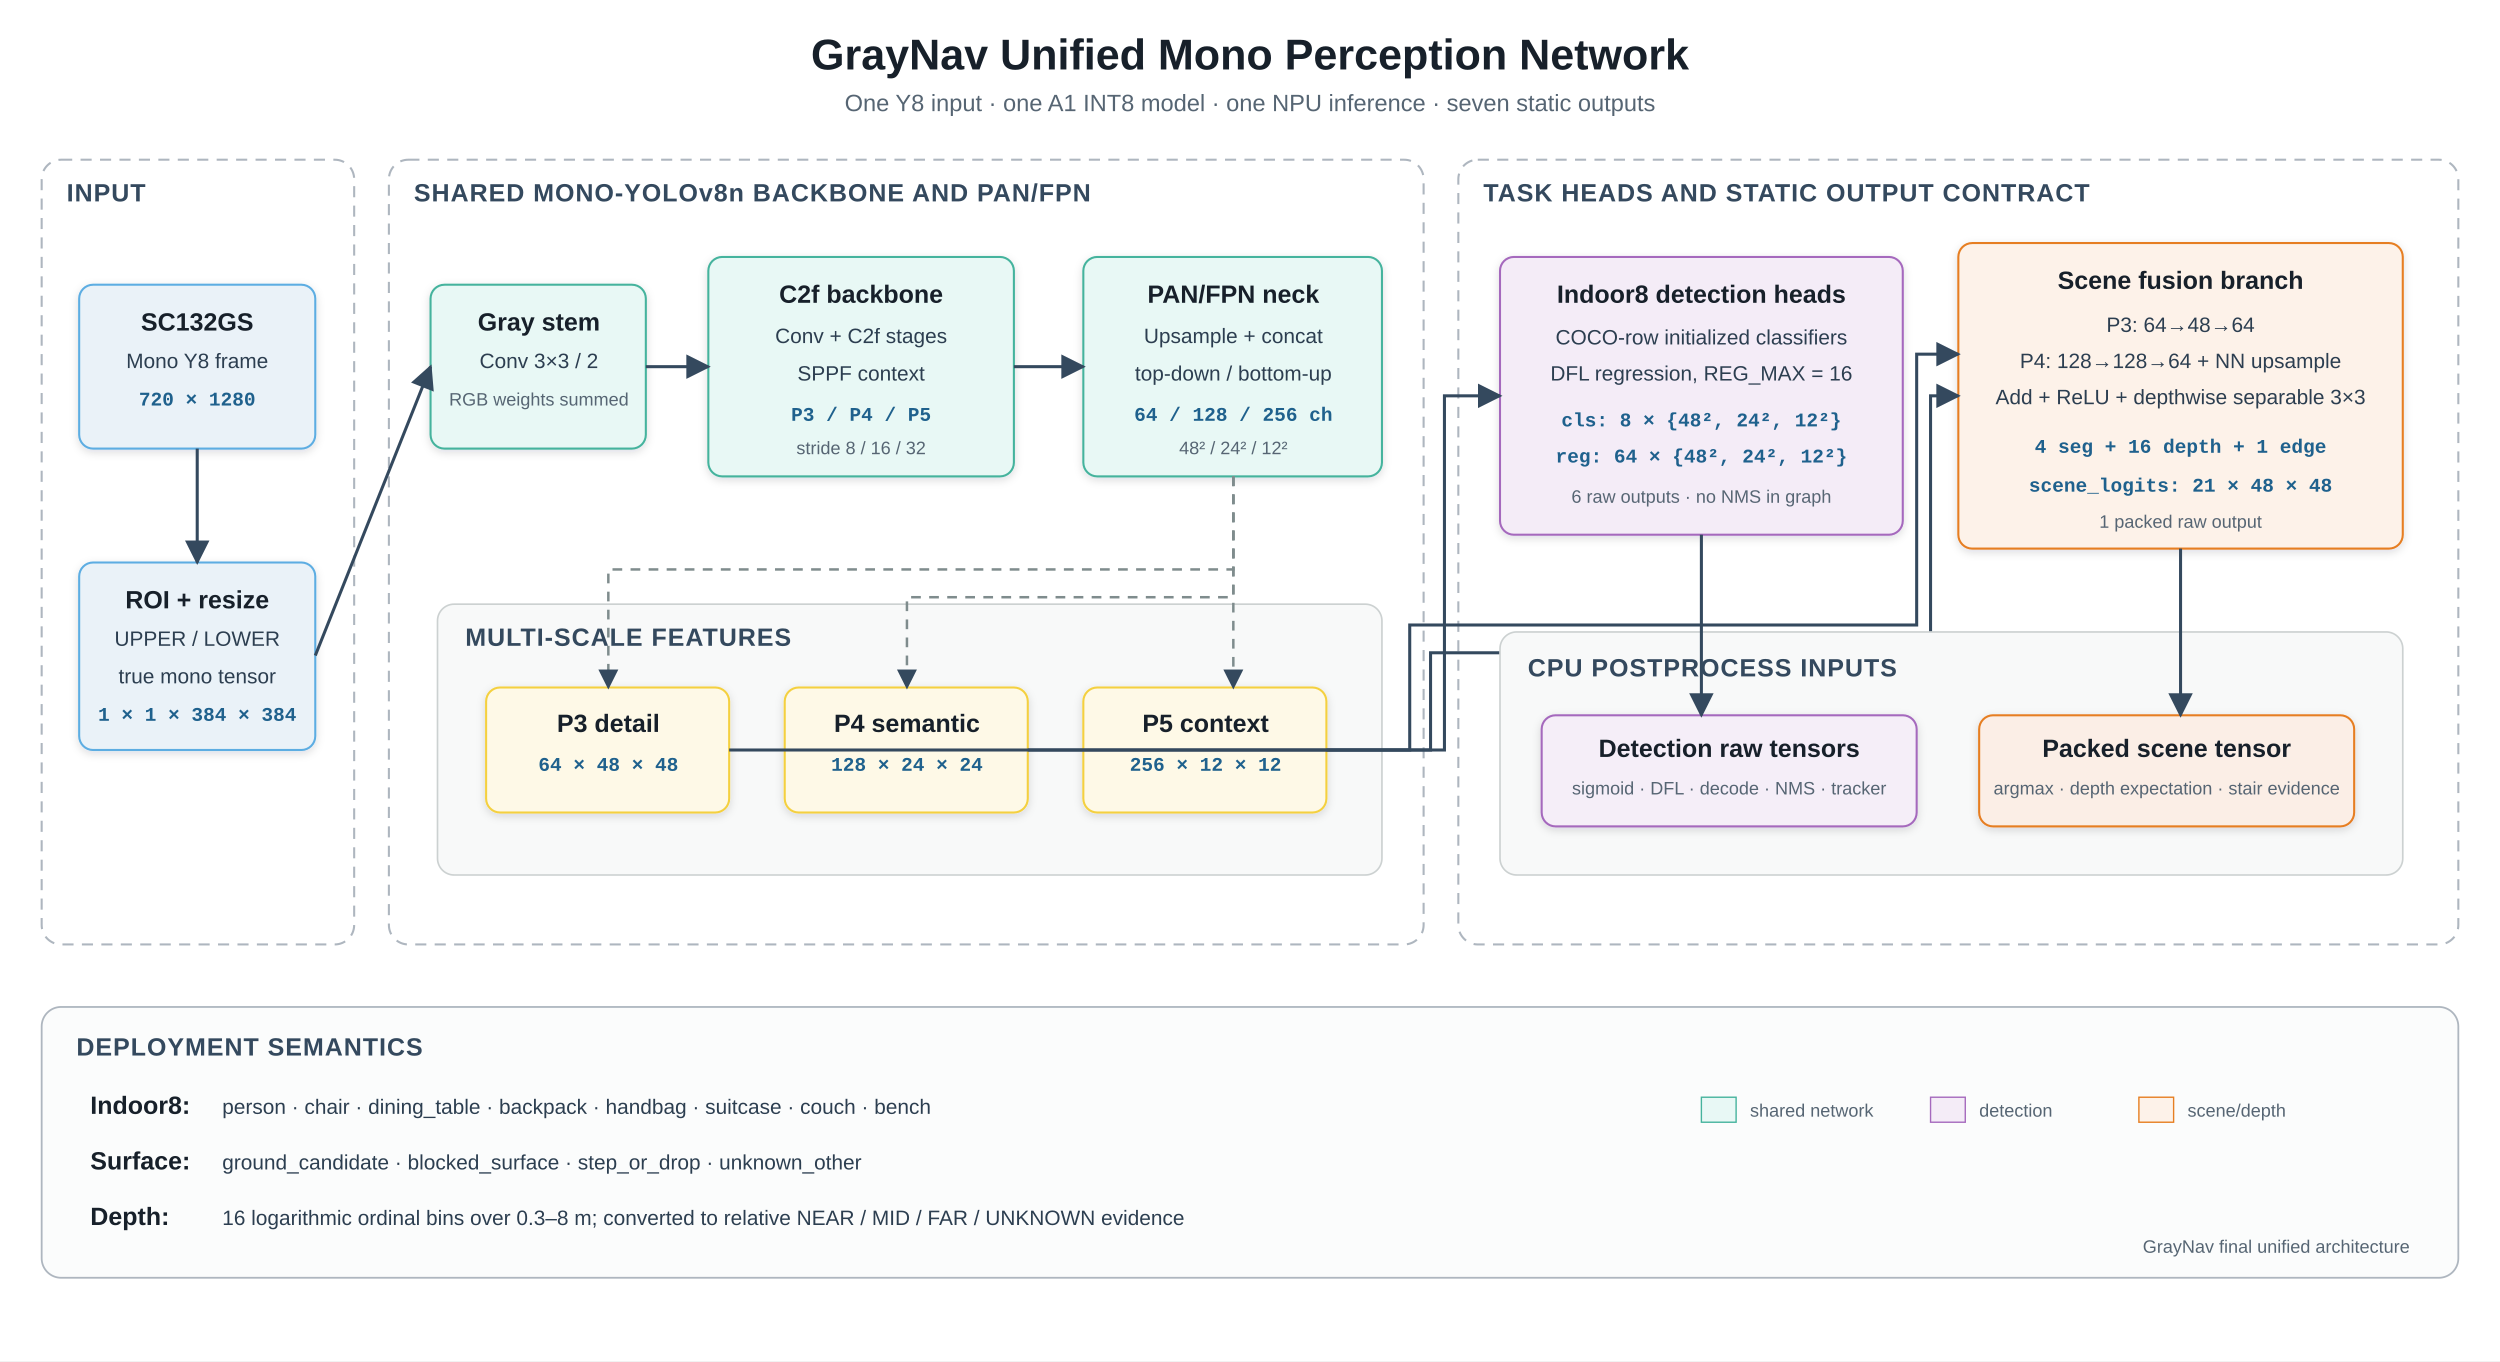
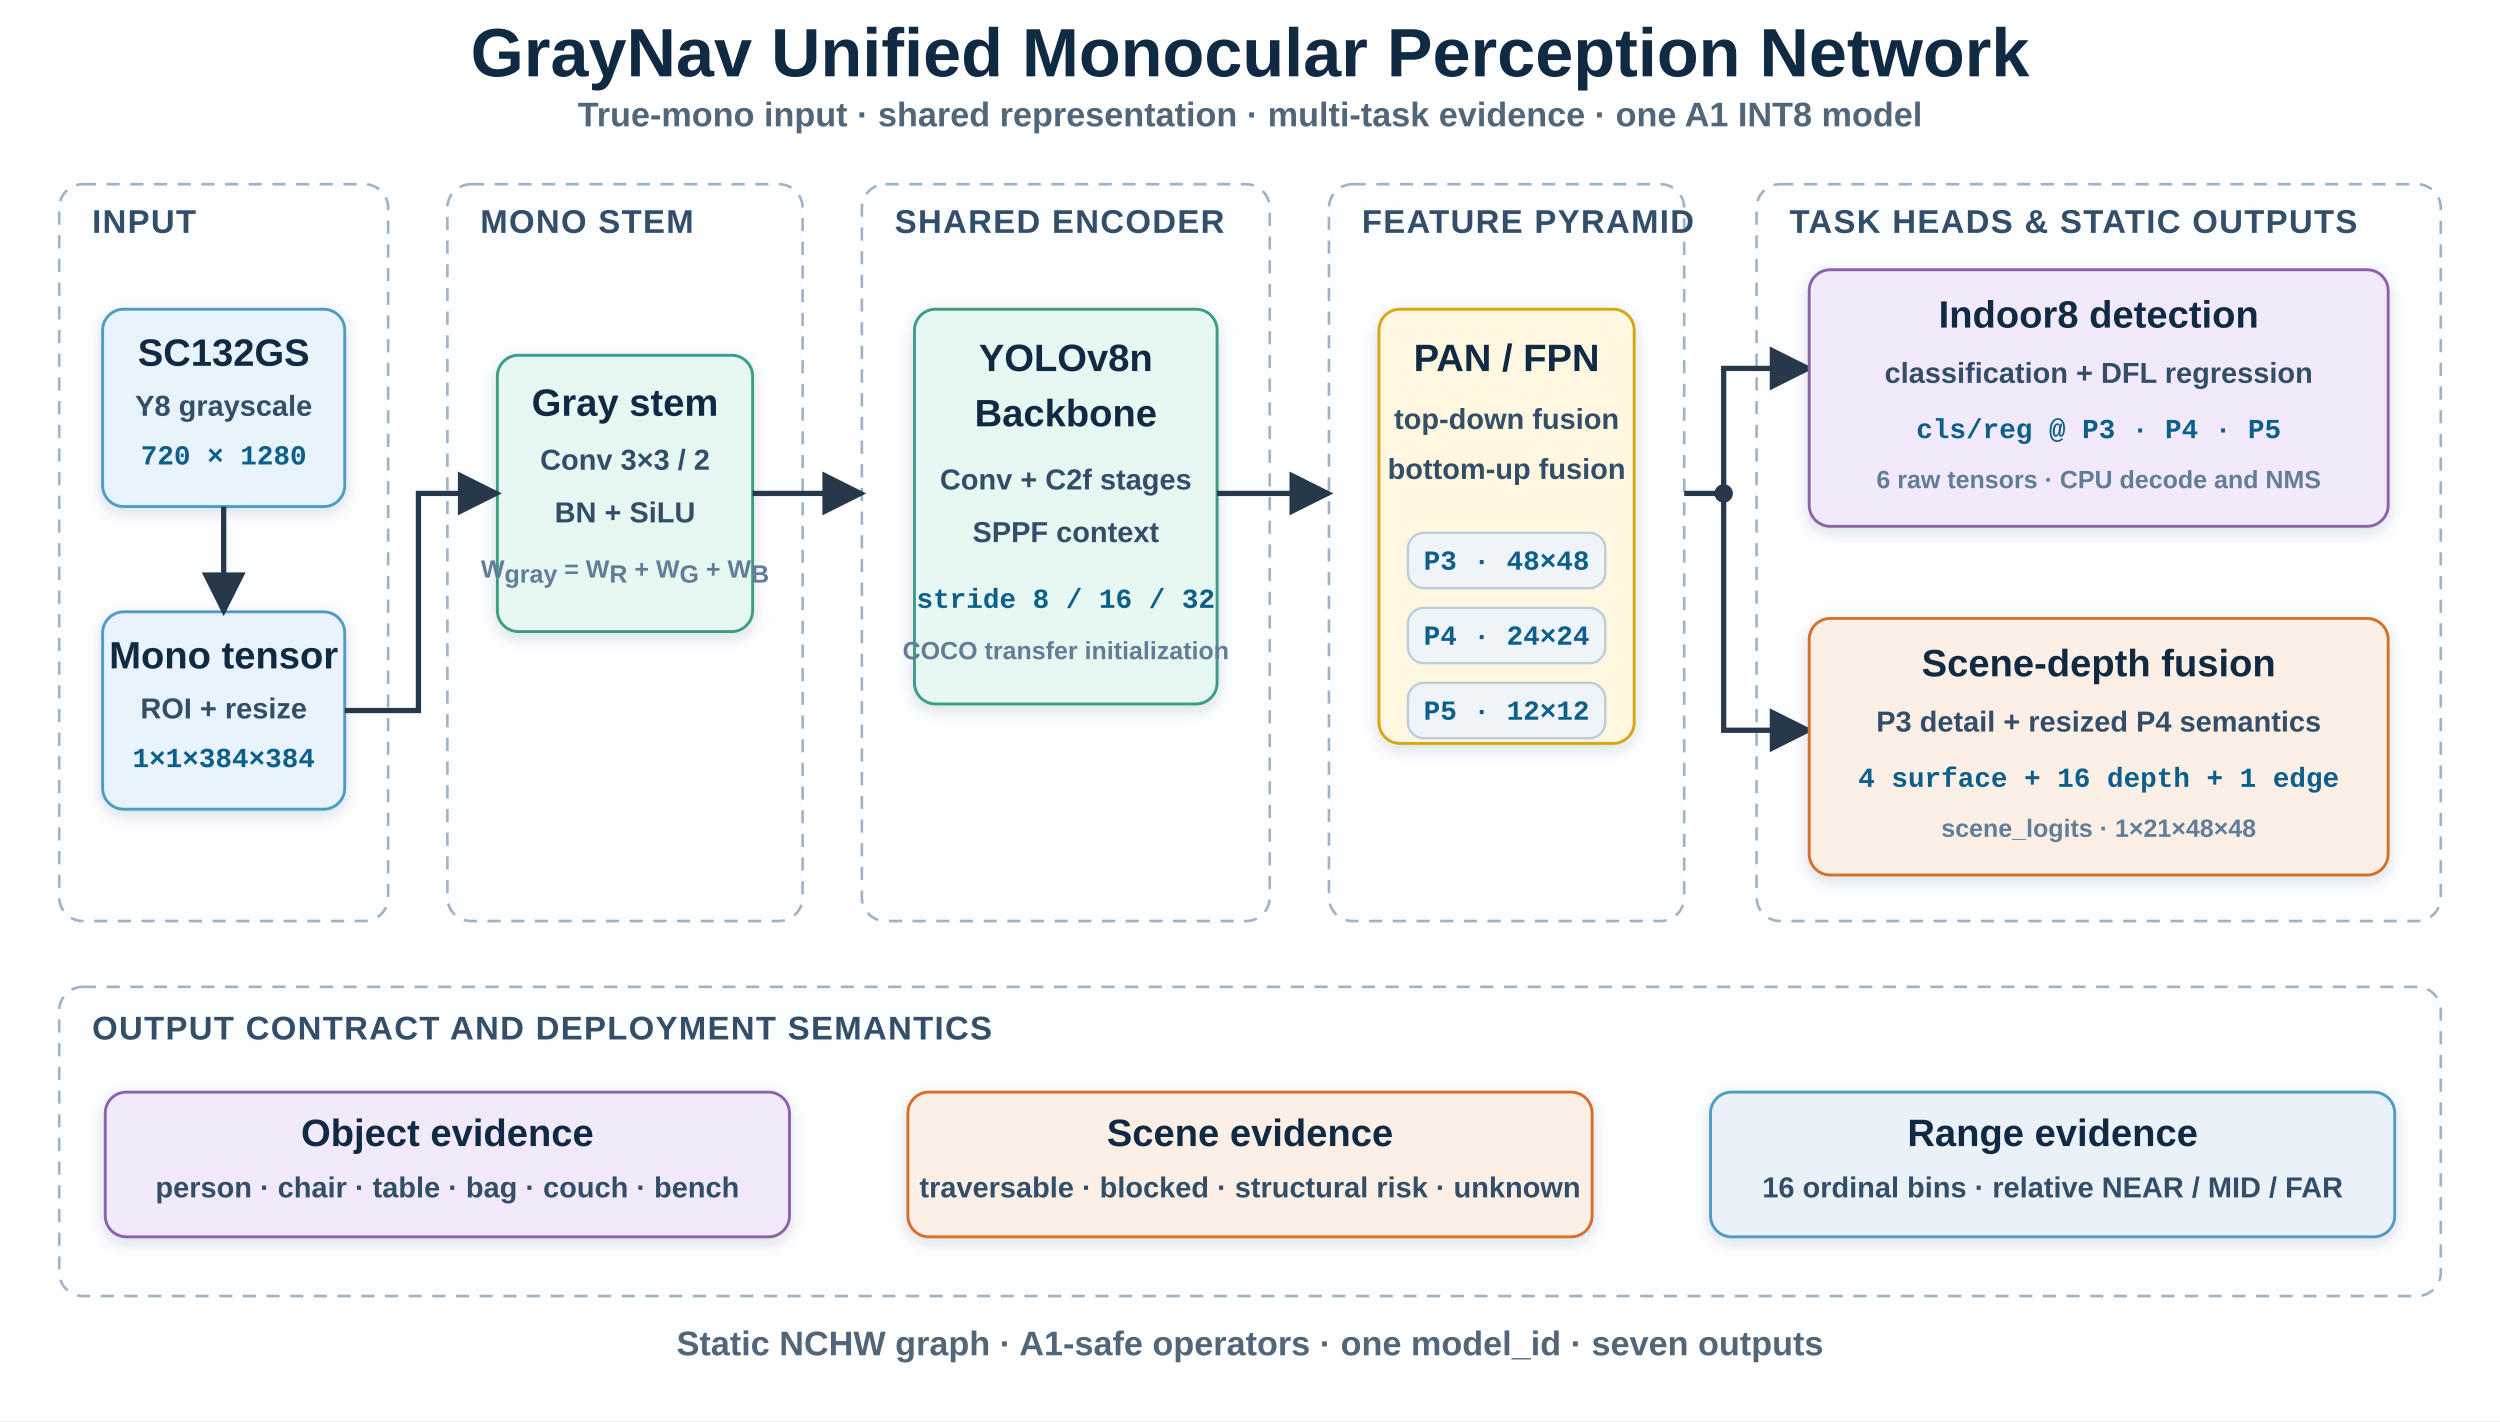
- <svg xmlns="http://www.w3.org/2000/svg" width="1800" height="980" viewBox="0 0 1800 980" role="img" aria-labelledby="title desc">
+ <svg xmlns="http://www.w3.org/2000/svg" width="1900" height="1080" viewBox="0 0 1900 1080" role="img" aria-labelledby="title desc">
  <defs>
-     <marker id="arrow" viewBox="0 0 10 10" refX="9" refY="5" markerWidth="8" markerHeight="8" orient="auto-start-reverse">
-       <path d="M 0 0 L 10 5 L 0 10 z" fill="#34495e" />
+     <marker id="arrow" viewBox="0 0 12 12" refX="10" refY="6" markerWidth="10" markerHeight="10" orient="auto">
+       <path d="M1 1 L11 6 L1 11 Z" fill="#26384a" />
    </marker>
-     <filter id="shadow" x="-15%" y="-15%" width="130%" height="130%">
-       <feDropShadow dx="0" dy="2" stdDeviation="3" flood-color="#17202a" flood-opacity="0.14" />
+     <filter id="shadow" x="-12%" y="-15%" width="124%" height="135%">
+       <feDropShadow dx="0" dy="4" stdDeviation="5" flood-color="#102a43" flood-opacity="0.13" />
    </filter>
    <style>
-       .title { font: 700 31px Arial, Helvetica, sans-serif; fill: #17202a; }
-       .subtitle { font: 400 17px Arial, Helvetica, sans-serif; fill: #566573; }
-       .section { font: 700 18px Arial, Helvetica, sans-serif; letter-spacing: 0.7px; fill: #34495e; }
-       .node-title { font: 700 18px Arial, Helvetica, sans-serif; fill: #17202a; }
-       .node { font: 400 15px Arial, Helvetica, sans-serif; fill: #2c3e50; }
-       .small { font: 400 13px Arial, Helvetica, sans-serif; fill: #566573; }
-       .shape { font: 600 14px 'Courier New', monospace; fill: #1f618d; }
-       .arrow { fill: none; stroke: #34495e; stroke-width: 2.2; marker-end: url(#arrow); }
-       .skip { fill: none; stroke: #7f8c8d; stroke-width: 1.8; stroke-dasharray: 7 6; marker-end: url(#arrow); }
-       .panel { fill: #ffffff; stroke: #aeb6bf; stroke-width: 1.5; stroke-dasharray: 8 6; rx: 14; }
-       .box { stroke-width: 1.5; rx: 10; filter: url(#shadow); }
+       .title{font:800 52px Arial,Helvetica,sans-serif;fill:#102a43}
+       .subtitle{font:700 26px Arial,Helvetica,sans-serif;fill:#52667a}
+       .section{font:800 25px Arial,Helvetica,sans-serif;fill:#334e68;letter-spacing:1px}
+       .head{font:800 29px Arial,Helvetica,sans-serif;fill:#102a43}
+       .body{font:700 22px Arial,Helvetica,sans-serif;fill:#334e68}
+       .small{font:700 19px Arial,Helvetica,sans-serif;fill:#627d98}
+       .mono{font:700 21px 'Courier New',monospace;fill:#0b5f8a}
+       .panel{fill:#fbfdff;stroke:#9fb3c8;stroke-width:2;stroke-dasharray:10 8;rx:18}
+       .box{stroke-width:2.2;rx:16;filter:url(#shadow)}
+       .arrow{fill:none;stroke:#26384a;stroke-width:4;marker-end:url(#arrow)}
+       .branch{fill:none;stroke:#26384a;stroke-width:4}
+       .pill{fill:#eef4f8;stroke:#bcccdc;stroke-width:1.8;rx:12}
    </style>
  </defs>
-   <rect width="1800" height="980" fill="#ffffff" />
-   <text x="900" y="50" text-anchor="middle" class="title">GrayNav Unified Mono Perception Network</text>
-   <text x="900" y="80" text-anchor="middle" class="subtitle">One Y8 input · one A1 INT8 model · one NPU inference · seven static outputs</text>
-   <rect x="30" y="115" width="225" height="565" class="panel" />
-   <text x="48" y="145" class="section">INPUT</text>
-   <rect x="57" y="205" width="170" height="118" class="box" fill="#eaf2f8" stroke="#5dade2" />
-   <text x="142" y="238" text-anchor="middle" class="node-title">SC132GS</text>
-   <text x="142" y="265" text-anchor="middle" class="node">Mono Y8 frame</text>
-   <text x="142" y="292" text-anchor="middle" class="shape">720 × 1280</text>
-   <rect x="57" y="405" width="170" height="135" class="box" fill="#eaf2f8" stroke="#5dade2" />
-   <text x="142" y="438" text-anchor="middle" class="node-title">ROI + resize</text>
-   <text x="142" y="465" text-anchor="middle" class="node">UPPER / LOWER</text>
-   <text x="142" y="492" text-anchor="middle" class="node">true mono tensor</text>
-   <text x="142" y="519" text-anchor="middle" class="shape">1 × 1 × 384 × 384</text>
-   <path d="M142 323 L142 405" class="arrow" />
-   <rect x="280" y="115" width="745" height="565" class="panel" />
-   <text x="298" y="145" class="section">SHARED MONO-YOLOv8n BACKBONE AND PAN/FPN</text>
-   <rect x="310" y="205" width="155" height="118" class="box" fill="#e8f8f5" stroke="#45b39d" />
-   <text x="388" y="238" text-anchor="middle" class="node-title">Gray stem</text>
-   <text x="388" y="265" text-anchor="middle" class="node">Conv 3×3 / 2</text>
-   <text x="388" y="292" text-anchor="middle" class="small">RGB weights summed</text>
-   <rect x="510" y="185" width="220" height="158" class="box" fill="#e8f8f5" stroke="#45b39d" />
-   <text x="620" y="218" text-anchor="middle" class="node-title">C2f backbone</text>
-   <text x="620" y="247" text-anchor="middle" class="node">Conv + C2f stages</text>
-   <text x="620" y="274" text-anchor="middle" class="node">SPPF context</text>
-   <text x="620" y="303" text-anchor="middle" class="shape">P3 / P4 / P5</text>
-   <text x="620" y="327" text-anchor="middle" class="small">stride 8 / 16 / 32</text>
-   <rect x="780" y="185" width="215" height="158" class="box" fill="#e8f8f5" stroke="#45b39d" />
-   <text x="888" y="218" text-anchor="middle" class="node-title">PAN/FPN neck</text>
-   <text x="888" y="247" text-anchor="middle" class="node">Upsample + concat</text>
-   <text x="888" y="274" text-anchor="middle" class="node">top-down / bottom-up</text>
-   <text x="888" y="303" text-anchor="middle" class="shape">64 / 128 / 256 ch</text>
-   <text x="888" y="327" text-anchor="middle" class="small">48² / 24² / 12²</text>
-   <path d="M227 472 L310 264" class="arrow" />
-   <path d="M465 264 L510 264" class="arrow" />
-   <path d="M730 264 L780 264" class="arrow" />
-   <rect x="315" y="435" width="680" height="195" rx="12" fill="#f8f9f9" stroke="#ccd1d1" stroke-width="1.2" />
-   <text x="335" y="465" class="section">MULTI-SCALE FEATURES</text>
-   <rect x="350" y="495" width="175" height="90" class="box" fill="#fef9e7" stroke="#f4d03f" />
-   <text x="438" y="527" text-anchor="middle" class="node-title">P3 detail</text>
-   <text x="438" y="555" text-anchor="middle" class="shape">64 × 48 × 48</text>
-   <rect x="565" y="495" width="175" height="90" class="box" fill="#fef9e7" stroke="#f4d03f" />
-   <text x="653" y="527" text-anchor="middle" class="node-title">P4 semantic</text>
-   <text x="653" y="555" text-anchor="middle" class="shape">128 × 24 × 24</text>
-   <rect x="780" y="495" width="175" height="90" class="box" fill="#fef9e7" stroke="#f4d03f" />
-   <text x="868" y="527" text-anchor="middle" class="node-title">P5 context</text>
-   <text x="868" y="555" text-anchor="middle" class="shape">256 × 12 × 12</text>
-   <path d="M888 343 L888 410 L438 410 L438 495" class="skip" />
-   <path d="M888 343 L888 430 L653 430 L653 495" class="skip" />
-   <path d="M888 343 L888 495" class="skip" />
-   <rect x="1050" y="115" width="720" height="565" class="panel" />
-   <text x="1068" y="145" class="section">TASK HEADS AND STATIC OUTPUT CONTRACT</text>
-   <rect x="1080" y="185" width="290" height="200" class="box" fill="#f4ecf7" stroke="#a569bd" />
-   <text x="1225" y="218" text-anchor="middle" class="node-title">Indoor8 detection heads</text>
-   <text x="1225" y="248" text-anchor="middle" class="node">COCO-row initialized classifiers</text>
-   <text x="1225" y="274" text-anchor="middle" class="node">DFL regression, REG_MAX = 16</text>
-   <text x="1225" y="307" text-anchor="middle" class="shape">cls: 8 × {48², 24², 12²}</text>
-   <text x="1225" y="333" text-anchor="middle" class="shape">reg: 64 × {48², 24², 12²}</text>
-   <text x="1225" y="362" text-anchor="middle" class="small">6 raw outputs · no NMS in graph</text>
-   <rect x="1410" y="175" width="320" height="220" class="box" fill="#fdf2e9" stroke="#e67e22" />
-   <text x="1570" y="208" text-anchor="middle" class="node-title">Scene fusion branch</text>
-   <text x="1570" y="239" text-anchor="middle" class="node">P3: 64→48→64</text>
-   <text x="1570" y="265" text-anchor="middle" class="node">P4: 128→128→64 + NN upsample</text>
-   <text x="1570" y="291" text-anchor="middle" class="node">Add + ReLU + depthwise separable 3×3</text>
-   <text x="1570" y="326" text-anchor="middle" class="shape">4 seg + 16 depth + 1 edge</text>
-   <text x="1570" y="354" text-anchor="middle" class="shape">scene_logits: 21 × 48 × 48</text>
-   <text x="1570" y="380" text-anchor="middle" class="small">1 packed raw output</text>
-   <path d="M955 540 L1040 540 L1040 285 L1080 285" class="arrow" />
-   <path d="M740 540 L1030 540 L1030 470 L1390 470 L1390 285 L1410 285" class="arrow" />
-   <path d="M525 540 L1015 540 L1015 450 L1380 450 L1380 255 L1410 255" class="arrow" />
-   <rect x="1080" y="455" width="650" height="175" rx="12" fill="#f8f9f9" stroke="#ccd1d1" stroke-width="1.2" />
-   <text x="1100" y="487" class="section">CPU POSTPROCESS INPUTS</text>
-   <rect x="1110" y="515" width="270" height="80" class="box" fill="#f5eef8" stroke="#a569bd" />
-   <text x="1245" y="545" text-anchor="middle" class="node-title">Detection raw tensors</text>
-   <text x="1245" y="572" text-anchor="middle" class="small">sigmoid · DFL · decode · NMS · tracker</text>
-   <rect x="1425" y="515" width="270" height="80" class="box" fill="#fbeee6" stroke="#e67e22" />
-   <text x="1560" y="545" text-anchor="middle" class="node-title">Packed scene tensor</text>
-   <text x="1560" y="572" text-anchor="middle" class="small">argmax · depth expectation · stair evidence</text>
-   <path d="M1225 385 L1225 515" class="arrow" />
-   <path d="M1570 395 L1570 515" class="arrow" />
-   <rect x="30" y="725" width="1740" height="195" rx="14" fill="#fbfcfc" stroke="#aeb6bf" stroke-width="1.3" />
-   <text x="55" y="760" class="section">DEPLOYMENT SEMANTICS</text>
-   <text x="65" y="802" class="node-title">Indoor8:</text>
-   <text x="160" y="802" class="node">person · chair · dining_table · backpack · handbag · suitcase · couch · bench</text>
-   <text x="65" y="842" class="node-title">Surface:</text>
-   <text x="160" y="842" class="node">ground_candidate · blocked_surface · step_or_drop · unknown_other</text>
-   <text x="65" y="882" class="node-title">Depth:</text>
-   <text x="160" y="882" class="node">16 logarithmic ordinal bins over 0.3–8 m; converted to relative NEAR / MID / FAR / UNKNOWN evidence</text>
-   <rect x="1225" y="790" width="25" height="18" fill="#e8f8f5" stroke="#45b39d" />
-   <text x="1260" y="804" class="small">shared network</text>
-   <rect x="1390" y="790" width="25" height="18" fill="#f4ecf7" stroke="#a569bd" />
-   <text x="1425" y="804" class="small">detection</text>
-   <rect x="1540" y="790" width="25" height="18" fill="#fdf2e9" stroke="#e67e22" />
-   <text x="1575" y="804" class="small">scene/depth</text>
-   <text x="1735" y="902" text-anchor="end" class="small">GrayNav final unified architecture</text>
+   <rect width="1900" height="1080" fill="#ffffff" />
+   <text x="950" y="58" text-anchor="middle" class="title">GrayNav Unified Monocular Perception Network</text>
+   <text x="950" y="96" text-anchor="middle" class="subtitle">True-mono input · shared representation · multi-task evidence · one A1 INT8 model</text>
+   <rect x="45" y="140" width="250" height="560" class="panel" />
+   <text x="70" y="177" class="section">INPUT</text>
+   <rect x="78" y="235" width="184" height="150" class="box" fill="#e8f3fb" stroke="#4f9bc6" />
+   <text x="170" y="278" text-anchor="middle" class="head">SC132GS</text>
+   <text x="170" y="316" text-anchor="middle" class="body">Y8 grayscale</text>
+   <text x="170" y="353" text-anchor="middle" class="mono">720 × 1280</text>
+   <rect x="78" y="465" width="184" height="150" class="box" fill="#e8f3fb" stroke="#4f9bc6" />
+   <text x="170" y="508" text-anchor="middle" class="head">Mono tensor</text>
+   <text x="170" y="546" text-anchor="middle" class="body">ROI + resize</text>
+   <text x="170" y="583" text-anchor="middle" class="mono">1×1×384×384</text>
+   <path d="M170 385 V465" class="arrow" />
+   <rect x="340" y="140" width="270" height="560" class="panel" />
+   <text x="365" y="177" class="section">MONO STEM</text>
+   <rect x="378" y="270" width="194" height="210" class="box" fill="#e7f7f2" stroke="#3a9d83" />
+   <text x="475" y="316" text-anchor="middle" class="head">Gray stem</text>
+   <text x="475" y="357" text-anchor="middle" class="body">Conv 3×3 / 2</text>
+   <text x="475" y="397" text-anchor="middle" class="body">BN + SiLU</text>
+   <text x="475" y="439" text-anchor="middle" class="small">W<tspan baseline-shift="sub">gray</tspan> = W<tspan baseline-shift="sub">R</tspan> + W<tspan baseline-shift="sub">G</tspan> + W<tspan baseline-shift="sub">B</tspan>
+   </text>
+   <rect x="655" y="140" width="310" height="560" class="panel" />
+   <text x="680" y="177" class="section">SHARED ENCODER</text>
+   <rect x="695" y="235" width="230" height="300" class="box" fill="#e7f7f2" stroke="#3a9d83" />
+   <text x="810" y="282" text-anchor="middle" class="head">YOLOv8n</text>
+   <text x="810" y="324" text-anchor="middle" class="head">Backbone</text>
+   <text x="810" y="372" text-anchor="middle" class="body">Conv + C2f stages</text>
+   <text x="810" y="412" text-anchor="middle" class="body">SPPF context</text>
+   <text x="810" y="462" text-anchor="middle" class="mono">stride 8 / 16 / 32</text>
+   <text x="810" y="501" text-anchor="middle" class="small">COCO transfer initialization</text>
+   <rect x="1010" y="140" width="270" height="560" class="panel" />
+   <text x="1035" y="177" class="section">FEATURE PYRAMID</text>
+   <rect x="1048" y="235" width="194" height="330" class="box" fill="#fff7df" stroke="#d9a514" />
+   <text x="1145" y="282" text-anchor="middle" class="head">PAN / FPN</text>
+   <text x="1145" y="326" text-anchor="middle" class="body">top-down fusion</text>
+   <text x="1145" y="364" text-anchor="middle" class="body">bottom-up fusion</text>
+   <rect x="1070" y="405" width="150" height="42" class="pill" />
+   <text x="1145" y="433" text-anchor="middle" class="mono">P3 · 48×48</text>
+   <rect x="1070" y="462" width="150" height="42" class="pill" />
+   <text x="1145" y="490" text-anchor="middle" class="mono">P4 · 24×24</text>
+   <rect x="1070" y="519" width="150" height="42" class="pill" />
+   <text x="1145" y="547" text-anchor="middle" class="mono">P5 · 12×12</text>
+   <path d="M262 540 H318 V375 H378" class="arrow" />
+   <path d="M572 375 H655" class="arrow" />
+   <path d="M925 375 H1010" class="arrow" />
+   <rect x="1335" y="140" width="520" height="560" class="panel" />
+   <text x="1360" y="177" class="section">TASK HEADS &amp; STATIC OUTPUTS</text>
+   <circle cx="1310" cy="375" r="7" fill="#26384a" />
+   <path d="M1280 375 H1310" class="branch" />
+   <path d="M1310 375 V280 H1375" class="arrow" />
+   <path d="M1310 375 V555 H1375" class="arrow" />
+   <rect x="1375" y="205" width="440" height="195" class="box" fill="#f2eafb" stroke="#8b62aa" />
+   <text x="1595" y="249" text-anchor="middle" class="head">Indoor8 detection</text>
+   <text x="1595" y="291" text-anchor="middle" class="body">classification + DFL regression</text>
+   <text x="1595" y="333" text-anchor="middle" class="mono">cls/reg @ P3 · P4 · P5</text>
+   <text x="1595" y="371" text-anchor="middle" class="small">6 raw tensors · CPU decode and NMS</text>
+   <rect x="1375" y="470" width="440" height="195" class="box" fill="#fcefe5" stroke="#d56f2a" />
+   <text x="1595" y="514" text-anchor="middle" class="head">Scene-depth fusion</text>
+   <text x="1595" y="556" text-anchor="middle" class="body">P3 detail + resized P4 semantics</text>
+   <text x="1595" y="598" text-anchor="middle" class="mono">4 surface + 16 depth + 1 edge</text>
+   <text x="1595" y="636" text-anchor="middle" class="small">scene_logits · 1×21×48×48</text>
+   <rect x="45" y="750" width="1810" height="235" class="panel" />
+   <text x="70" y="790" class="section">OUTPUT CONTRACT AND DEPLOYMENT SEMANTICS</text>
+   <rect x="80" y="830" width="520" height="110" class="box" fill="#f2eafb" stroke="#8b62aa" />
+   <text x="340" y="871" text-anchor="middle" class="head">Object evidence</text>
+   <text x="340" y="910" text-anchor="middle" class="body">person · chair · table · bag · couch · bench</text>
+   <rect x="690" y="830" width="520" height="110" class="box" fill="#fcefe5" stroke="#d56f2a" />
+   <text x="950" y="871" text-anchor="middle" class="head">Scene evidence</text>
+   <text x="950" y="910" text-anchor="middle" class="body">traversable · blocked · structural risk · unknown</text>
+   <rect x="1300" y="830" width="520" height="110" class="box" fill="#eaf2f8" stroke="#4f9bc6" />
+   <text x="1560" y="871" text-anchor="middle" class="head">Range evidence</text>
+   <text x="1560" y="910" text-anchor="middle" class="body">16 ordinal bins · relative NEAR / MID / FAR</text>
+   <text x="950" y="1030" text-anchor="middle" class="subtitle">Static NCHW graph · A1-safe operators · one model_id · seven outputs</text>
</svg>
